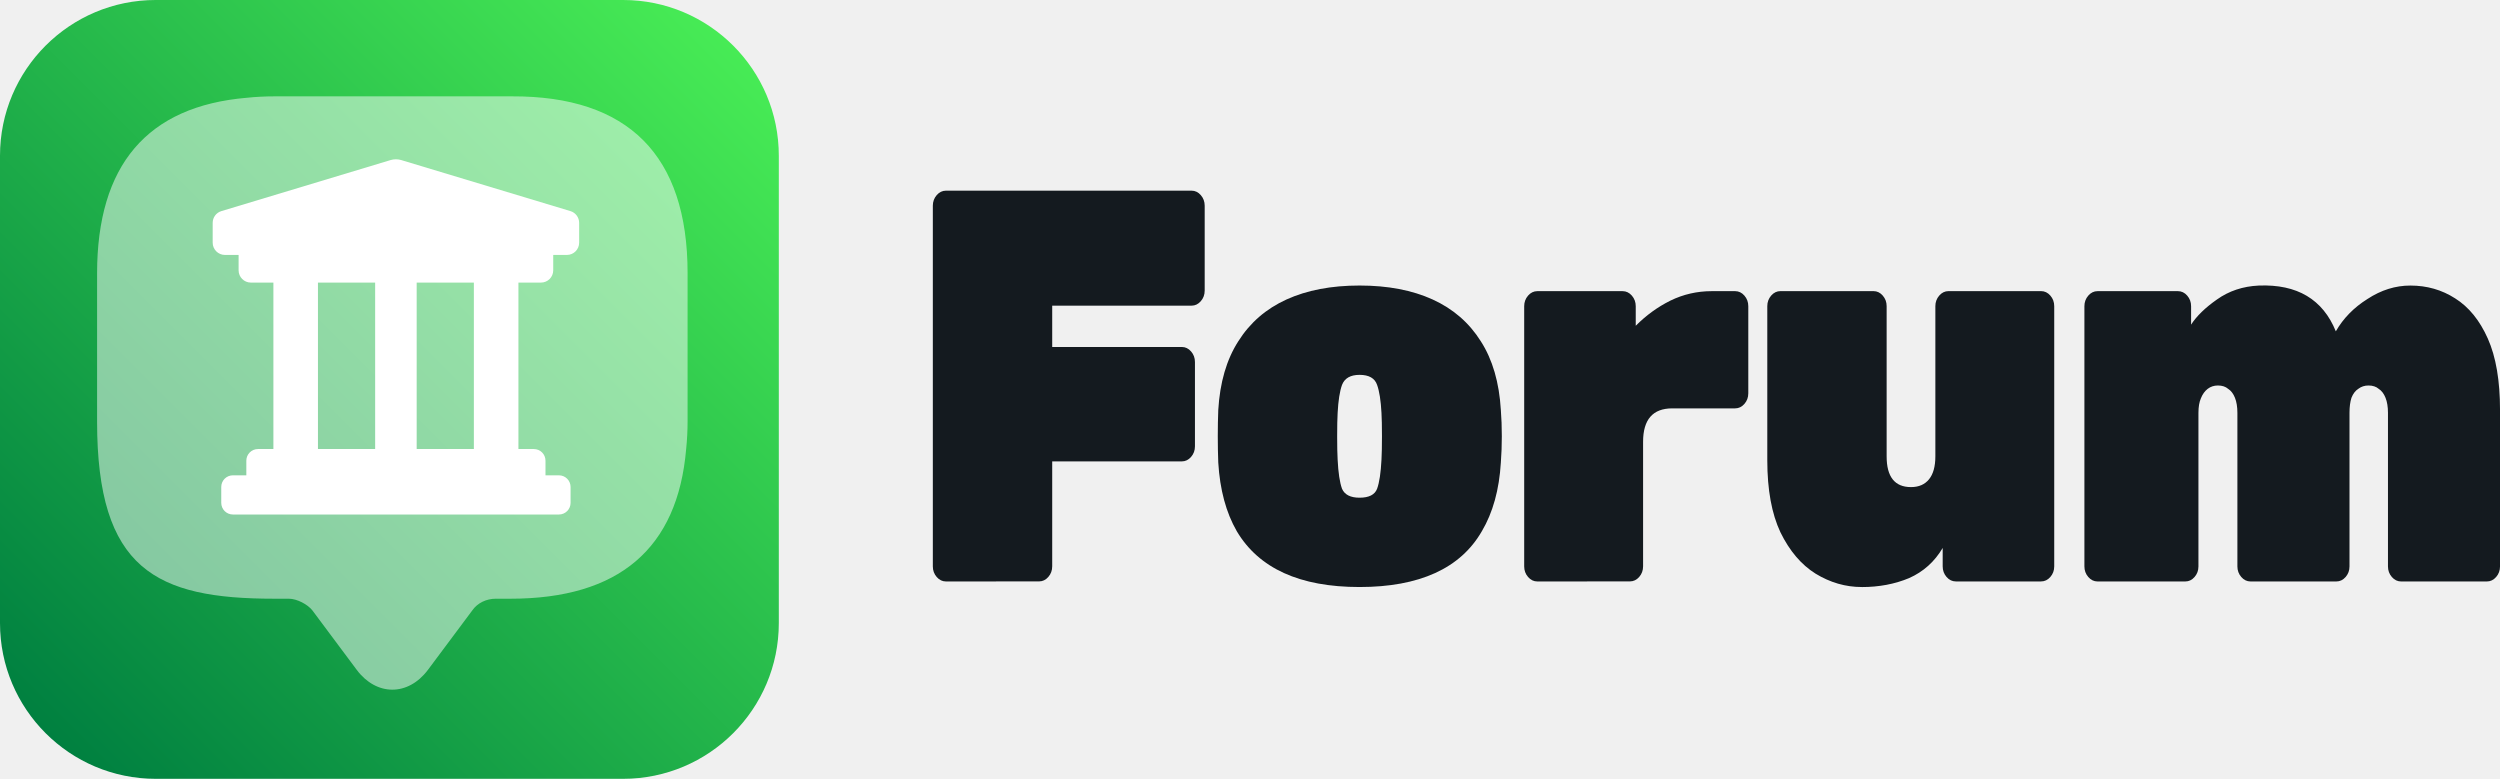
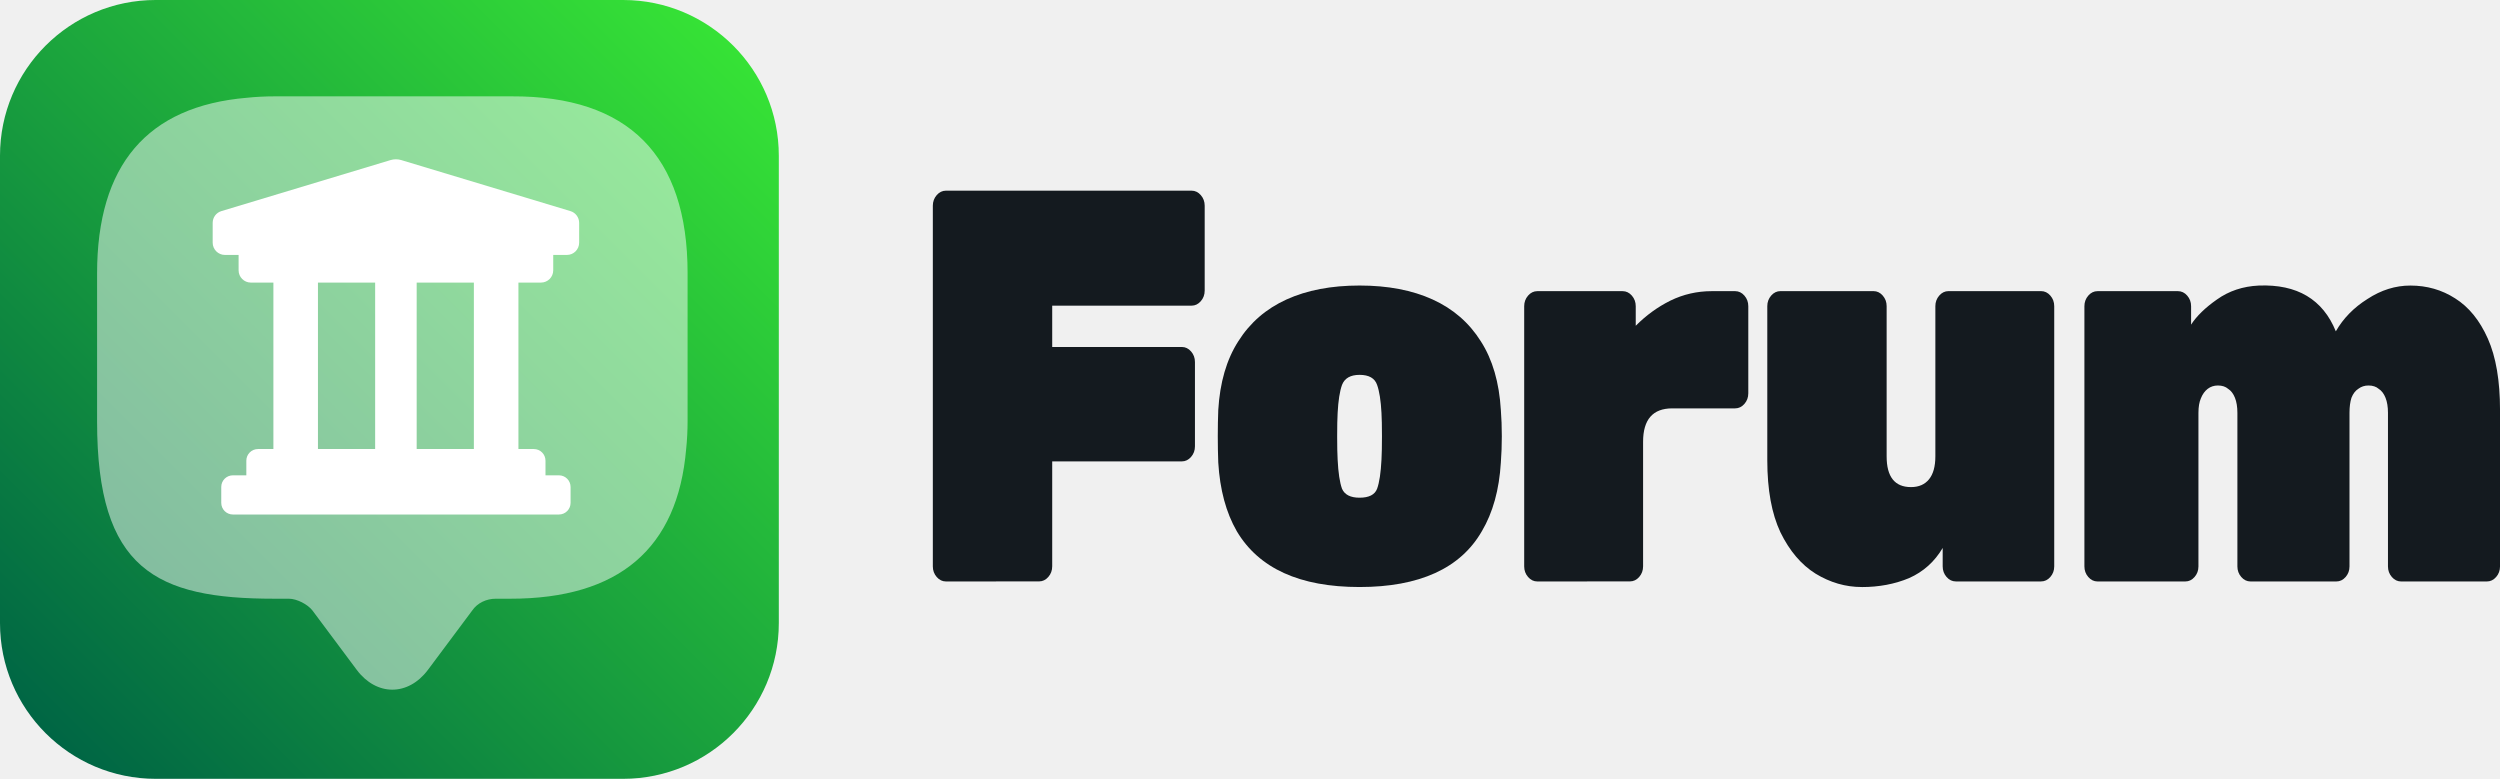
<svg xmlns="http://www.w3.org/2000/svg" xmlns:xlink="http://www.w3.org/1999/xlink" width="802.498" height="250" viewBox="0 0 212.328 66.146" version="1.1" id="svg5" xml:space="preserve">
  <defs id="defs2">
-     <linearGradient id="linearGradient997">
-       <stop style="stop-color:#008040;stop-opacity:1;" offset="0" id="stop993" />
-       <stop style="stop-color:#47eb55;stop-opacity:1;" offset="1" id="stop995" />
+     <linearGradient id="dorkodu">
+       <stop style="stop-color:#006644;stop-opacity:1;" offset="0" id="stop15052" />
+       <stop style="stop-color:#36e236;stop-opacity:1;" offset="1" id="stop15054" />
    </linearGradient>
    <style id="style6568">.cls-1{fill:none;}.cls-2{clip-path:url(#clip-path);}</style>
    <style id="style6568-5">.cls-1{fill:none;}.cls-2{clip-path:url(#clip-path);}</style>
    <style id="style6568-9">.cls-1{fill:none;}.cls-2{clip-path:url(#clip-path);}</style>
    <style id="style22571">.cls-1{fill:#84d0f7;}.cls-2{fill:#aa392d;}.cls-3{fill:#7c211a;}.cls-4{fill:#e59973;}.cls-5{fill:#2d2d2d;}.cls-6{opacity:0.2;}.cls-7{opacity:0.3;}</style>
    <style id="style23309">
      .cls-1 {
        fill: none;
      }
    </style>
-     <linearGradient xlink:href="#linearGradient997" id="linearGradient7384" gradientUnits="userSpaceOnUse" gradientTransform="matrix(0.6451905,0,0,0.6451906,88.66183,129.7247)" x1="211.292" y1="762.624" x2="301.672" y2="672.244" />
+     <linearGradient xlink:href="#dorkodu" id="linearGradient7384" gradientUnits="userSpaceOnUse" gradientTransform="matrix(0.6451905,0,0,0.6451906,88.66182,129.7247)" x1="211.292" y1="762.624" x2="301.672" y2="672.244" />
+     <style id="style6568-7">.cls-1{fill:none;}.cls-2{clip-path:url(#clip-path);}</style>
+     <style id="style6568-5-5">.cls-1{fill:none;}.cls-2{clip-path:url(#clip-path);}</style>
+     <style id="style6568-9-3">.cls-1{fill:none;}.cls-2{clip-path:url(#clip-path);}</style>
+     <style id="style22571-5">.cls-1{fill:#84d0f7;}.cls-2{fill:#aa392d;}.cls-3{fill:#7c211a;}.cls-4{fill:#e59973;}.cls-5{fill:#2d2d2d;}.cls-6{opacity:0.2;}.cls-7{opacity:0.3;}</style>
+     <style id="style23309-6">
+       .cls-1 {
+         fill: none;
+       }
+     </style>
  </defs>
  <g id="layer1" transform="translate(-220.1774,-558.6392)">
    <g aria-label="Forum" transform="matrix(2.15947,0,0,2.474576,-96.26062,-1061.939)" id="text57063" style="font-weight:900;font-size:19.162px;font-family:Rubik;-inkscape-font-specification:'Rubik Heavy';letter-spacing:-0.539px;fill:#141a1f;stroke-width:38.792">
      <path d="m 183.74,674.848 q -0.211,0 -0.364,-0.153 -0.153,-0.153 -0.153,-0.364 v -12.379 q 0,-0.211 0.153,-0.364 0.153,-0.153 0.364,-0.153 h 9.658 q 0.211,0 0.364,0.153 0.153,0.153 0.153,0.364 v 2.913 q 0,0.211 -0.153,0.364 -0.153,0.153 -0.364,0.153 h -5.48 v 1.418 h 5.097 q 0.211,0 0.364,0.153 0.153,0.153 0.153,0.364 v 2.893 q 0,0.211 -0.153,0.364 -0.153,0.153 -0.364,0.153 h -5.097 v 3.602 q 0,0.211 -0.153,0.364 -0.153,0.153 -0.364,0.153 z" id="path68220" />
      <path d="m 200.006,675.039 q -1.763,0 -2.97,-0.479 -1.207,-0.479 -1.859,-1.437 -0.632,-0.958 -0.728,-2.357 -0.019,-0.441 -0.019,-0.901 0,-0.479 0.019,-0.901 0.096,-1.418 0.786,-2.357 0.69,-0.958 1.897,-1.437 1.207,-0.479 2.874,-0.479 1.667,0 2.874,0.479 1.207,0.479 1.897,1.437 0.69,0.939 0.786,2.357 0.038,0.422 0.038,0.901 0,0.46 -0.038,0.901 -0.096,1.399 -0.747,2.357 -0.632,0.958 -1.84,1.437 -1.207,0.479 -2.97,0.479 z m 0,-3.066 q 0.556,0 0.69,-0.307 0.134,-0.326 0.172,-0.996 0.019,-0.287 0.019,-0.805 0,-0.517 -0.019,-0.805 -0.038,-0.632 -0.172,-0.958 -0.134,-0.345 -0.69,-0.345 -0.537,0 -0.69,0.345 -0.134,0.326 -0.172,0.958 -0.019,0.287 -0.019,0.805 0,0.517 0.019,0.805 0.038,0.671 0.172,0.996 0.153,0.307 0.69,0.307 z" id="path68222" />
      <path d="m 206.998,674.848 q -0.211,0 -0.364,-0.153 -0.153,-0.153 -0.153,-0.364 v -8.93 q 0,-0.211 0.153,-0.364 0.153,-0.153 0.364,-0.153 h 3.353 q 0.211,0 0.364,0.153 0.153,0.153 0.153,0.364 v 0.671 q 0.613,-0.537 1.361,-0.862 0.766,-0.326 1.629,-0.326 h 0.92 q 0.211,0 0.364,0.153 0.153,0.153 0.153,0.364 v 2.989 q 0,0.211 -0.153,0.364 -0.153,0.153 -0.364,0.153 h -2.472 q -0.575,0 -0.862,0.287 -0.287,0.287 -0.287,0.862 v 4.273 q 0,0.211 -0.153,0.364 -0.153,0.153 -0.364,0.153 z" style="letter-spacing:-0.269px" id="path68224" />
      <path d="m 219.759,675.039 q -0.958,0 -1.82,-0.46 -0.843,-0.46 -1.38,-1.418 -0.517,-0.958 -0.517,-2.472 v -5.289 q 0,-0.211 0.153,-0.364 0.153,-0.153 0.364,-0.153 h 3.66 q 0.211,0 0.364,0.153 0.153,0.153 0.153,0.364 v 5.155 q 0,1.054 0.958,1.054 0.46,0 0.709,-0.268 0.249,-0.268 0.249,-0.786 v -5.155 q 0,-0.211 0.153,-0.364 0.153,-0.153 0.364,-0.153 h 3.641 q 0.211,0 0.364,0.153 0.153,0.153 0.153,0.364 v 8.93 q 0,0.211 -0.153,0.364 -0.153,0.153 -0.364,0.153 h -3.353 q -0.211,0 -0.364,-0.153 -0.153,-0.153 -0.153,-0.364 v -0.632 q -0.479,0.709 -1.322,1.035 -0.843,0.307 -1.859,0.307 z" id="path68226" />
      <path d="m 229.031,674.848 q -0.211,0 -0.364,-0.153 -0.153,-0.153 -0.153,-0.364 v -8.93 q 0,-0.211 0.153,-0.364 0.153,-0.153 0.364,-0.153 h 3.162 q 0.211,0 0.364,0.153 0.153,0.153 0.153,0.364 v 0.632 q 0.326,-0.441 1.016,-0.862 0.709,-0.441 1.648,-0.479 2.261,-0.077 3.028,1.571 0.441,-0.671 1.246,-1.111 0.805,-0.46 1.686,-0.46 0.977,0 1.763,0.441 0.805,0.441 1.284,1.38 0.479,0.939 0.479,2.453 v 5.365 q 0,0.211 -0.153,0.364 -0.153,0.153 -0.364,0.153 h -3.373 q -0.211,0 -0.364,-0.153 -0.153,-0.153 -0.153,-0.364 v -5.27 q 0,-0.307 -0.096,-0.517 -0.096,-0.211 -0.268,-0.307 -0.153,-0.115 -0.402,-0.115 -0.23,0 -0.402,0.115 -0.172,0.096 -0.268,0.307 -0.077,0.211 -0.077,0.517 v 5.27 q 0,0.211 -0.153,0.364 -0.153,0.153 -0.364,0.153 H 235.048 q -0.211,0 -0.364,-0.153 -0.153,-0.153 -0.153,-0.364 v -5.27 q 0,-0.307 -0.096,-0.517 -0.096,-0.211 -0.268,-0.307 -0.153,-0.115 -0.402,-0.115 -0.23,0 -0.402,0.115 -0.172,0.115 -0.268,0.326 -0.096,0.192 -0.096,0.498 v 5.27 q 0,0.211 -0.153,0.364 -0.153,0.153 -0.364,0.153 z" id="path68228" />
    </g>
    <rect style="fill:url(#linearGradient7384);fill-opacity:1;stroke-width:4.147" id="rect7370" width="66.146" height="66.146" x="220.177" y="558.639" rx="13.229" ry="13.229" />
    <path d="m 278.575,581.831 v 12.568 c 0,0.8 -0.04,1.601 -0.12,2.362 -0.72,8.485 -5.724,12.728 -14.93,12.728 h -1.241 c -0.8,0 -1.561,0.36 -2.001,1.001 l -3.762,5.043 c -1.681,2.241 -4.363,2.241 -6.044,0 l -3.762,-5.043 c -0.4,-0.52 -1.321,-1.001 -2.001,-1.001 h -1.241 c -10.046,0 -15.05,-2.482 -15.05,-15.05 V 581.871 c 0,-9.206 4.243,-14.209 12.728,-14.929 0.76,-0.08 1.561,-0.12 2.361,-0.12 h 20.133 c 9.886,-0.04 14.93,5.003 14.93,15.01 z" fill="#292d32" id="path7372" style="fill:#fefeff;fill-opacity:0.5;stroke-width:4.003" />
    <g style="fill:#c2d3d6;fill-opacity:1" id="g7382" transform="matrix(0.03190323,0,0,0.03190323,239.4115,573.1072)">
      <g id="g7380" style="fill:#c2d3d6;fill-opacity:1">
        <g id="g7378" style="fill:#c2d3d6;fill-opacity:1" transform="translate(-15.40002,-34.74367)">
          <path d="m 900.408,846.609 h -35.711 v -38.92 c 0,-17.183 -13.87,-31.053 -31.053,-31.053 H 792.653 V 329.053 H 674.028 V 776.636 H 521.765 V 329.053 H 411.215 V 776.636 H 258.95 V 329.053 H 140.326 V 776.636 H 99.335 c -17.183,0 -31.053,13.87 -31.053,31.053 v 38.92 H 32.571 c -17.183,0 -31.053,13.87 -31.053,31.053 v 42.233 c 0,17.183 13.87,31.053 31.053,31.053 h 867.838 c 17.183,0 31.053,-13.87 31.053,-31.053 v -42.233 c 0,-17.183 -13.87,-31.053 -31.053,-31.053 z" id="path7374" style="fill:#ffffff;fill-opacity:1;stroke-width:1.035" />
          <path d="m 11.339,259.941 h 36.36 v 40.932 c 0,18.071 14.587,32.659 32.659,32.659 H 466.49 852.622 c 18.071,0 32.659,-14.587 32.659,-32.659 v -40.932 h 36.36 c 18.071,0 32.659,-14.587 32.659,-32.659 v -52.798 c 0,-14.37 -9.472,-27.107 -23.189,-31.243 L 480.64,7.381 c -4.571,-1.415 -9.361,-2.068 -14.151,-2.068 -4.789,0 -9.471,0.653 -14.152,2.068 L 1.868,143.241 C -11.958,147.377 -21.32,160.114 -21.32,174.484 V 227.282 c 0,17.962 14.587,32.659 32.659,32.659 z" id="path7376" style="fill:#ffffff;fill-opacity:1;stroke-width:1.089" />
        </g>
      </g>
    </g>
  </g>
  <style type="text/css" id="style1941">
	.st0{fill:none;stroke:#000000;stroke-width:2;stroke-linecap:round;stroke-linejoin:round;stroke-miterlimit:10;}
</style>
  <style type="text/css" id="style1941-0">
	.st0{fill:none;stroke:#000000;stroke-width:2;stroke-linecap:round;stroke-linejoin:round;stroke-miterlimit:10;}
</style>
  <style type="text/css" id="style1941-7">
	.st0{fill:none;stroke:#000000;stroke-width:2;stroke-linecap:round;stroke-linejoin:round;stroke-miterlimit:10;}
</style>
  <style type="text/css" id="style22485">
	.st0{fill:none;stroke:#6C3DB7;stroke-width:4;stroke-linecap:round;stroke-linejoin:round;stroke-miterlimit:10;}
	.st1{fill:none;stroke:#1F992A;stroke-width:4;stroke-linecap:round;stroke-linejoin:round;stroke-miterlimit:10;}
	.st2{fill:none;stroke:#6A83BA;stroke-width:4;stroke-linecap:round;stroke-linejoin:round;stroke-miterlimit:10;}
	.st3{fill:#8A8AFF;stroke:#8A8AFF;stroke-width:2;stroke-linecap:round;stroke-linejoin:round;stroke-miterlimit:10;}
	.st4{fill:#6C3DB7;stroke:#6C3DB7;stroke-width:2;stroke-linecap:round;stroke-linejoin:round;stroke-miterlimit:10;}
	.st5{fill:#A576FF;stroke:#A576FF;stroke-width:2;stroke-linecap:round;stroke-linejoin:round;stroke-miterlimit:10;}
	.st6{fill:#F2BB41;stroke:#F2BB41;stroke-width:2;stroke-linecap:round;stroke-linejoin:round;stroke-miterlimit:10;}
	.st7{fill:#E08838;stroke:#E08838;stroke-width:2;stroke-linecap:round;stroke-linejoin:round;stroke-miterlimit:10;}
	.st8{fill:#1F992A;stroke:#1F992A;stroke-width:2;stroke-linecap:round;stroke-linejoin:round;stroke-miterlimit:10;}
	.st9{fill:#5EC11E;stroke:#5EC11E;stroke-width:2;stroke-linecap:round;stroke-linejoin:round;stroke-miterlimit:10;}
	.st10{fill:#E3FAFF;stroke:#E3FAFF;stroke-width:2;stroke-linecap:round;stroke-linejoin:round;stroke-miterlimit:10;}
	.st11{fill:#FF5093;stroke:#FF5093;stroke-width:2;stroke-linecap:round;stroke-linejoin:round;stroke-miterlimit:10;}
	.st12{fill:#B7257F;stroke:#B7257F;stroke-width:2;stroke-linecap:round;stroke-linejoin:round;stroke-miterlimit:10;}
	.st13{fill:#5189E5;stroke:#5189E5;stroke-width:2;stroke-linecap:round;stroke-linejoin:round;stroke-miterlimit:10;}
	.st14{fill:#6EBAFF;stroke:#6EBAFF;stroke-width:2;stroke-linecap:round;stroke-linejoin:round;stroke-miterlimit:10;}
	.st15{fill:#EDD977;stroke:#EDD977;stroke-width:2;stroke-linecap:round;stroke-linejoin:round;stroke-miterlimit:10;}
	.st16{fill:#8C43FF;stroke:#8C43FF;stroke-width:2;stroke-linecap:round;stroke-linejoin:round;stroke-miterlimit:10;}
	.st17{fill:#5252BA;stroke:#5252BA;stroke-width:2;stroke-linecap:round;stroke-linejoin:round;stroke-miterlimit:10;}
	.st18{fill:none;stroke:#E3FAFF;stroke-width:4;stroke-linecap:round;stroke-linejoin:round;stroke-miterlimit:10;}
	.st19{fill:#354C75;stroke:#354C75;stroke-width:2;stroke-linecap:round;stroke-linejoin:round;stroke-miterlimit:10;}
</style>
  <style type="text/css" id="style23106">
	.st0{fill:none;stroke:#000000;stroke-width:2;stroke-linecap:round;stroke-linejoin:round;stroke-miterlimit:10;}
	.st1{fill:none;stroke:#000000;stroke-width:2;stroke-linejoin:round;stroke-miterlimit:10;}
</style>
+   <style type="text/css" id="style1941-1">
+ 	.st0{fill:none;stroke:#000000;stroke-width:2;stroke-linecap:round;stroke-linejoin:round;stroke-miterlimit:10;}
+ </style>
+   <style type="text/css" id="style1941-0-8">
+ 	.st0{fill:none;stroke:#000000;stroke-width:2;stroke-linecap:round;stroke-linejoin:round;stroke-miterlimit:10;}
+ </style>
+   <style type="text/css" id="style1941-7-7">
+ 	.st0{fill:none;stroke:#000000;stroke-width:2;stroke-linecap:round;stroke-linejoin:round;stroke-miterlimit:10;}
+ </style>
+   <style type="text/css" id="style22485-9">
+ 	.st0{fill:none;stroke:#6C3DB7;stroke-width:4;stroke-linecap:round;stroke-linejoin:round;stroke-miterlimit:10;}
+ 	.st1{fill:none;stroke:#1F992A;stroke-width:4;stroke-linecap:round;stroke-linejoin:round;stroke-miterlimit:10;}
+ 	.st2{fill:none;stroke:#6A83BA;stroke-width:4;stroke-linecap:round;stroke-linejoin:round;stroke-miterlimit:10;}
+ 	.st3{fill:#8A8AFF;stroke:#8A8AFF;stroke-width:2;stroke-linecap:round;stroke-linejoin:round;stroke-miterlimit:10;}
+ 	.st4{fill:#6C3DB7;stroke:#6C3DB7;stroke-width:2;stroke-linecap:round;stroke-linejoin:round;stroke-miterlimit:10;}
+ 	.st5{fill:#A576FF;stroke:#A576FF;stroke-width:2;stroke-linecap:round;stroke-linejoin:round;stroke-miterlimit:10;}
+ 	.st6{fill:#F2BB41;stroke:#F2BB41;stroke-width:2;stroke-linecap:round;stroke-linejoin:round;stroke-miterlimit:10;}
+ 	.st7{fill:#E08838;stroke:#E08838;stroke-width:2;stroke-linecap:round;stroke-linejoin:round;stroke-miterlimit:10;}
+ 	.st8{fill:#1F992A;stroke:#1F992A;stroke-width:2;stroke-linecap:round;stroke-linejoin:round;stroke-miterlimit:10;}
+ 	.st9{fill:#5EC11E;stroke:#5EC11E;stroke-width:2;stroke-linecap:round;stroke-linejoin:round;stroke-miterlimit:10;}
+ 	.st10{fill:#E3FAFF;stroke:#E3FAFF;stroke-width:2;stroke-linecap:round;stroke-linejoin:round;stroke-miterlimit:10;}
+ 	.st11{fill:#FF5093;stroke:#FF5093;stroke-width:2;stroke-linecap:round;stroke-linejoin:round;stroke-miterlimit:10;}
+ 	.st12{fill:#B7257F;stroke:#B7257F;stroke-width:2;stroke-linecap:round;stroke-linejoin:round;stroke-miterlimit:10;}
+ 	.st13{fill:#5189E5;stroke:#5189E5;stroke-width:2;stroke-linecap:round;stroke-linejoin:round;stroke-miterlimit:10;}
+ 	.st14{fill:#6EBAFF;stroke:#6EBAFF;stroke-width:2;stroke-linecap:round;stroke-linejoin:round;stroke-miterlimit:10;}
+ 	.st15{fill:#EDD977;stroke:#EDD977;stroke-width:2;stroke-linecap:round;stroke-linejoin:round;stroke-miterlimit:10;}
+ 	.st16{fill:#8C43FF;stroke:#8C43FF;stroke-width:2;stroke-linecap:round;stroke-linejoin:round;stroke-miterlimit:10;}
+ 	.st17{fill:#5252BA;stroke:#5252BA;stroke-width:2;stroke-linecap:round;stroke-linejoin:round;stroke-miterlimit:10;}
+ 	.st18{fill:none;stroke:#E3FAFF;stroke-width:4;stroke-linecap:round;stroke-linejoin:round;stroke-miterlimit:10;}
+ 	.st19{fill:#354C75;stroke:#354C75;stroke-width:2;stroke-linecap:round;stroke-linejoin:round;stroke-miterlimit:10;}
+ </style>
+   <style type="text/css" id="style23106-2">
+ 	.st0{fill:none;stroke:#000000;stroke-width:2;stroke-linecap:round;stroke-linejoin:round;stroke-miterlimit:10;}
+ 	.st1{fill:none;stroke:#000000;stroke-width:2;stroke-linejoin:round;stroke-miterlimit:10;}
+ </style>
</svg>
